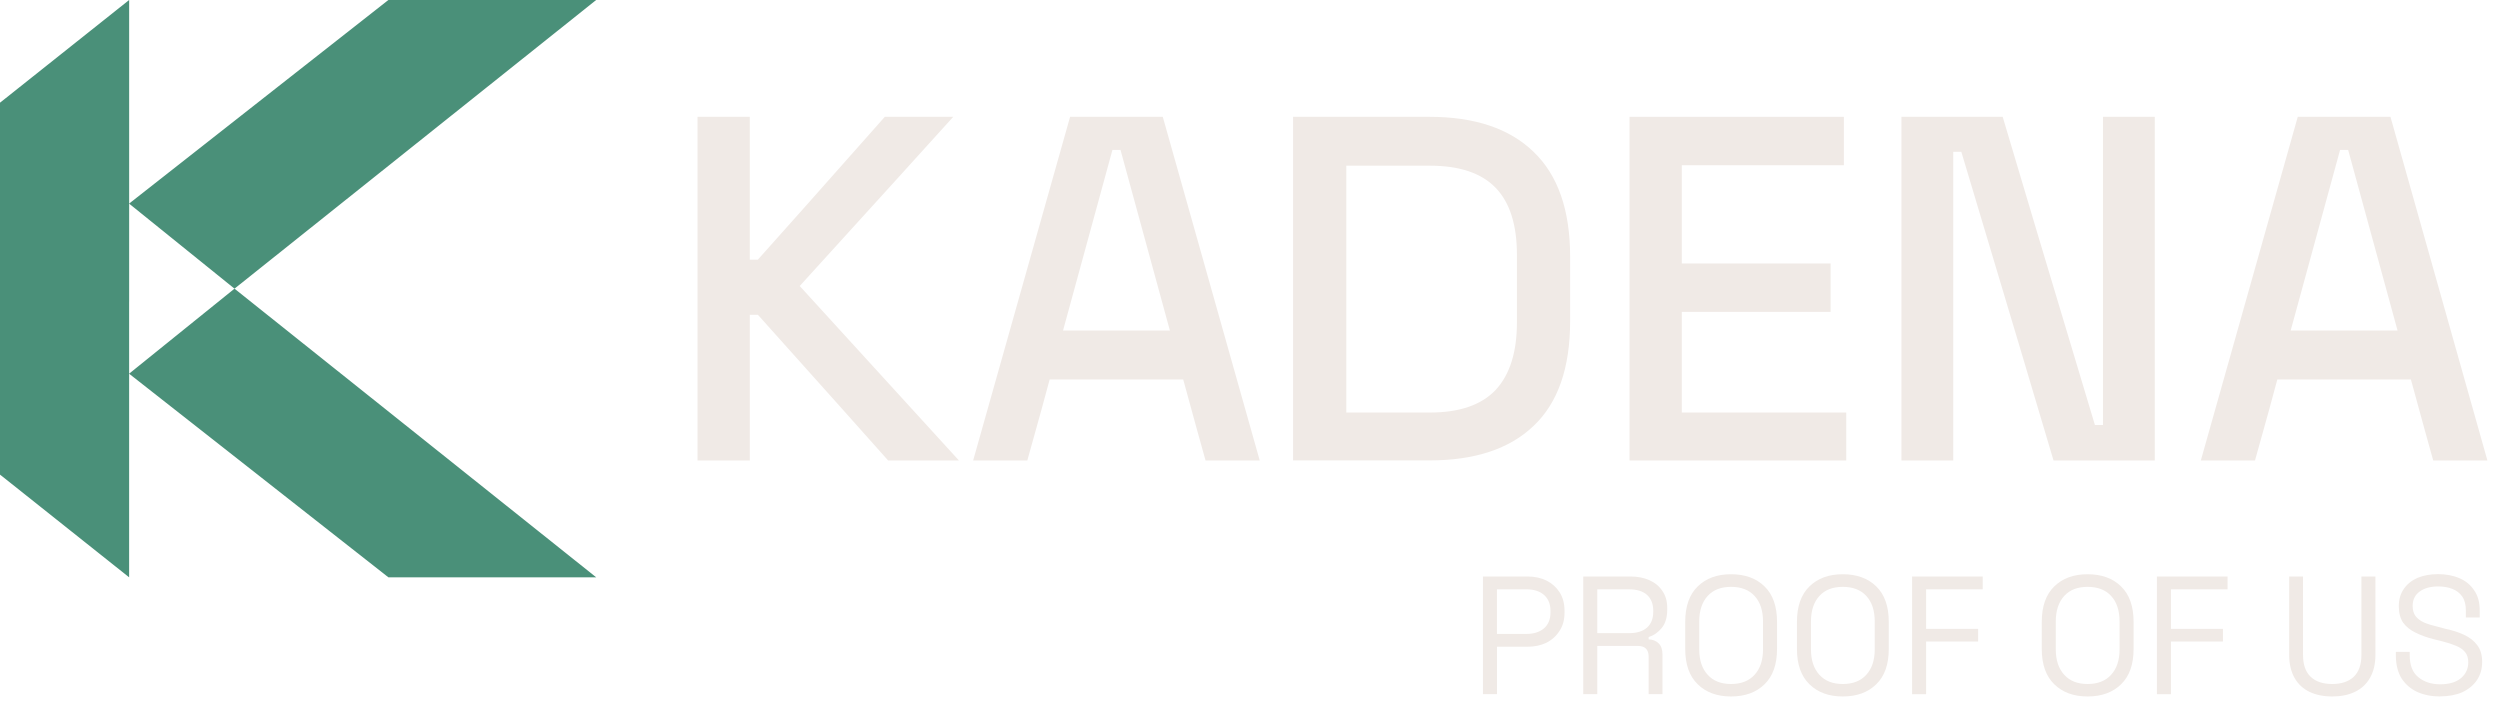
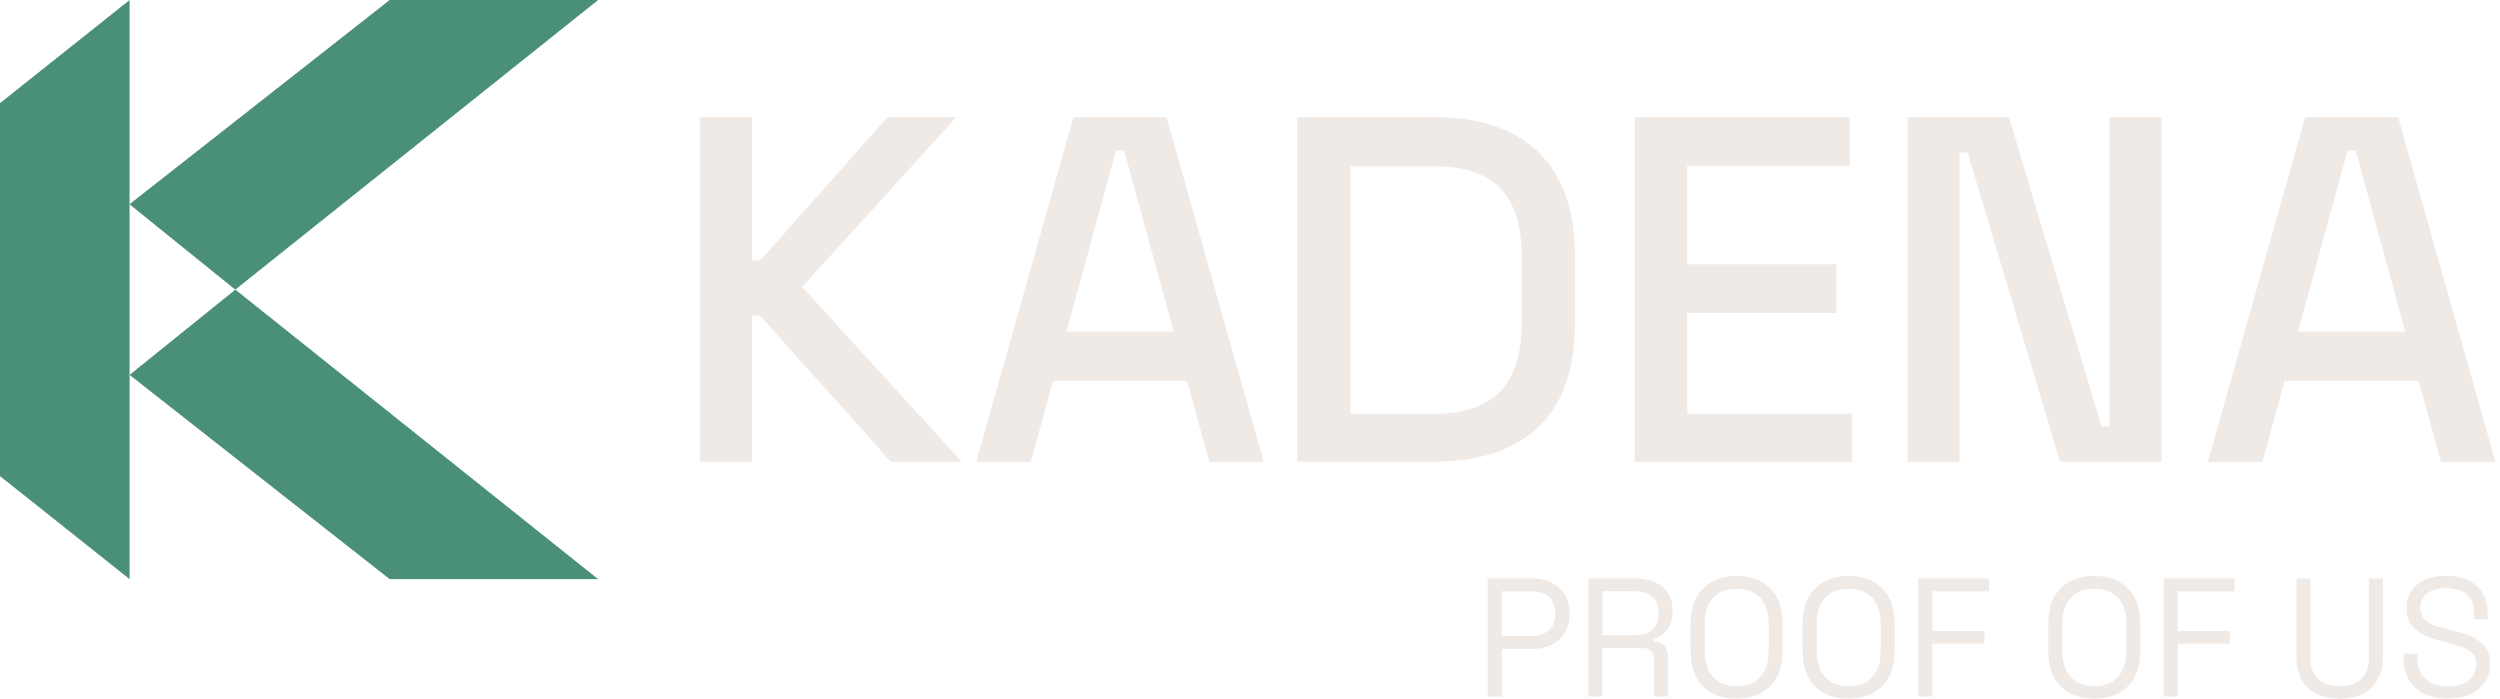
- <svg xmlns="http://www.w3.org/2000/svg" data-style="kdacolor" width="163" height="46" viewBox="0 0 163 46">
-   <path id="{kda.foundation.color.icon.brand.logo.default}" d="M38.872 37.64H25.323L25.314 37.633L25.208 37.551L8.417 24.365L15.289 18.821L38.759 37.551L38.872 37.64Z" fill="#4A9079" />
-   <path id="{kda.foundation.color.icon.brand.logo.default}" d="M38.872 0H25.323L25.314 0.007L25.208 0.089L8.417 13.275L15.289 18.821L38.759 0.089L38.872 0Z" fill="#4A9079" />
-   <path id="{kda.foundation.color.icon.brand.logo.default}" d="M8.419 19.657V37.551V37.64L8.41 37.634L8.306 37.551L0.138 31.053L0.118 31.037L0 30.946V6.695L0.118 6.603L0.138 6.587L8.308 0.089L8.412 0.007L8.421 0V13.273V13.289V19.657H8.419Z" fill="#4A9079" />
-   <path id="{kda.foundation.color.text.brand.wordmark.inverse.default}" d="M45.478 30.022V7.617H48.886V16.929H49.413C50.799 15.389 53.555 12.284 57.689 7.617H62.151C60.477 9.472 57.142 13.149 52.142 18.648C53.875 20.542 57.337 24.334 62.523 30.024H57.907C56.502 28.44 53.671 25.274 49.415 20.524H48.888V30.024H45.481L45.478 30.022Z" fill="#F0EAE6" />
-   <path id="{kda.foundation.color.text.brand.wordmark.inverse.default}" d="M63.449 30.022C64.502 26.294 66.609 18.824 69.77 7.617H75.813C76.866 11.344 78.976 18.815 82.134 30.022H78.602C78.352 29.147 77.869 27.388 77.145 24.74H68.438C68.211 25.614 67.723 27.374 66.981 30.022H63.449ZM69.307 21.553H76.278C75.741 19.575 74.665 15.646 73.057 9.774H72.531C71.993 11.732 70.918 15.66 69.309 21.553H69.307Z" fill="#F0EAE6" />
-   <path id="{kda.foundation.color.text.brand.wordmark.inverse.default}" d="M84.308 30.022V7.617H93.201C96.155 7.617 98.417 8.379 99.987 9.897C101.577 11.419 102.373 13.7 102.373 16.74V20.928C102.373 23.991 101.577 26.271 99.987 27.771C98.417 29.271 96.155 30.019 93.201 30.019H84.308V30.022ZM87.779 26.897H93.233C95.154 26.897 96.579 26.408 97.511 25.429C98.442 24.43 98.904 22.959 98.904 21.022V16.614C98.904 14.656 98.439 13.197 97.511 12.239C96.581 11.282 95.156 10.803 93.233 10.803H87.779V26.897Z" fill="#F0EAE6" />
-   <path id="{kda.foundation.color.text.brand.wordmark.inverse.default}" d="M106.246 30.022V7.617H120.221V10.773H109.653V17.178H119.354V20.335H109.653V26.897H120.375V30.022H106.244H106.246Z" fill="#F0EAE6" />
-   <path id="{kda.foundation.color.text.brand.wordmark.inverse.default}" d="M123.974 30.022V7.617H130.575C131.567 10.97 133.57 17.669 136.588 27.709H137.114V7.617H140.492V30.022H133.89C132.899 26.669 130.895 19.96 127.878 9.897H127.352V30.022H123.974Z" fill="#F0EAE6" />
-   <path id="{kda.foundation.color.text.brand.wordmark.inverse.default}" d="M143.494 30.022C144.548 26.294 146.654 18.824 149.814 7.617H155.858C156.911 11.344 159.018 18.815 162.179 30.022H158.646C158.397 29.147 157.913 27.388 157.19 24.74H148.482C148.256 25.614 147.768 27.374 147.026 30.022H143.494ZM149.349 21.553H156.321C155.783 19.575 154.71 15.646 153.099 9.774H152.573C152.035 11.732 150.96 15.66 149.351 21.553H149.349Z" fill="#F0EAE6" />
-   <path id="{kda.foundation.color.text.brand.wordmark.inverse.default}" d="M96.688 45.259V37.588H99.601C100.061 37.588 100.472 37.677 100.835 37.855C101.189 38.033 101.472 38.286 101.686 38.615C101.899 38.95 102.006 39.35 102.006 39.813V39.953C102.006 40.416 101.897 40.813 101.677 41.139C101.463 41.475 101.178 41.731 100.815 41.911C100.454 42.082 100.048 42.167 99.603 42.167H97.604V45.259H96.69H96.688ZM97.602 41.333H99.505C99.996 41.333 100.381 41.212 100.665 40.971C100.948 40.729 101.091 40.382 101.091 39.932V39.825C101.091 39.382 100.951 39.037 100.665 38.786C100.388 38.544 100.002 38.423 99.505 38.423H97.602V41.333Z" fill="#F0EAE6" />
-   <path id="{kda.foundation.color.text.brand.wordmark.inverse.default}" d="M103.228 45.259V37.588H106.312C106.779 37.588 107.194 37.67 107.555 37.834C107.916 37.999 108.197 38.234 108.394 38.54C108.601 38.839 108.703 39.204 108.703 39.631V39.749C108.703 40.256 108.583 40.656 108.342 40.948C108.102 41.24 107.818 41.436 107.491 41.537V41.687C107.754 41.694 107.97 41.781 108.14 41.943C108.31 42.105 108.394 42.354 108.394 42.68V45.259H107.491V42.799C107.491 42.577 107.43 42.406 107.31 42.285C107.196 42.171 107.019 42.114 106.779 42.114H104.143V45.259H103.228ZM104.143 41.281H106.228C106.724 41.281 107.11 41.16 107.387 40.918C107.657 40.676 107.791 40.334 107.791 39.891V39.816C107.791 39.38 107.657 39.037 107.387 38.788C107.117 38.547 106.731 38.426 106.228 38.426H104.143V41.283V41.281Z" fill="#F0EAE6" />
-   <path id="{kda.foundation.color.text.brand.wordmark.inverse.default}" d="M112.864 45.41C111.956 45.41 111.232 45.145 110.695 44.618C110.148 44.091 109.876 43.319 109.876 42.308V40.553C109.876 39.532 110.148 38.759 110.695 38.231C111.235 37.704 111.956 37.44 112.864 37.44C113.771 37.44 114.504 37.704 115.044 38.231C115.591 38.759 115.863 39.532 115.863 40.553V42.308C115.863 43.321 115.591 44.091 115.044 44.618C114.504 45.145 113.778 45.41 112.864 45.41ZM112.864 44.597C113.524 44.597 114.034 44.397 114.395 43.999C114.763 43.6 114.949 43.047 114.949 42.34V40.521C114.949 39.809 114.765 39.252 114.395 38.852C114.034 38.46 113.524 38.263 112.864 38.263C112.203 38.263 111.704 38.46 111.344 38.852C110.976 39.252 110.79 39.809 110.79 40.521V42.34C110.79 43.045 110.974 43.6 111.344 43.999C111.704 44.399 112.213 44.597 112.864 44.597Z" fill="#F0EAE6" />
-   <path id="{kda.foundation.color.text.brand.wordmark.inverse.default}" d="M120.148 45.41C119.241 45.41 118.517 45.145 117.98 44.618C117.433 44.091 117.161 43.319 117.161 42.308V40.553C117.161 39.532 117.433 38.759 117.98 38.231C118.519 37.704 119.241 37.44 120.148 37.44C121.056 37.44 121.789 37.704 122.329 38.231C122.875 38.759 123.148 39.532 123.148 40.553V42.308C123.148 43.321 122.875 44.091 122.329 44.618C121.789 45.145 121.063 45.41 120.148 45.41ZM120.148 44.597C120.809 44.597 121.319 44.397 121.68 43.999C122.047 43.6 122.233 43.047 122.233 42.34V40.521C122.233 39.809 122.05 39.252 121.68 38.852C121.319 38.46 120.809 38.263 120.148 38.263C119.488 38.263 118.989 38.46 118.628 38.852C118.261 39.252 118.075 39.809 118.075 40.521V42.34C118.075 43.045 118.259 43.6 118.628 43.999C118.989 44.399 119.497 44.597 120.148 44.597Z" fill="#F0EAE6" />
-   <path id="{kda.foundation.color.text.brand.wordmark.inverse.default}" d="M124.668 45.259V37.588H129.273V38.423H125.582V41.002H128.974V41.827H125.582V45.262H124.668V45.259Z" fill="#F0EAE6" />
-   <path id="{kda.foundation.color.text.brand.wordmark.inverse.default}" d="M136.111 45.41C135.204 45.41 134.48 45.145 133.942 44.618C133.395 44.091 133.123 43.319 133.123 42.308V40.553C133.123 39.532 133.395 38.759 133.942 38.231C134.482 37.704 135.204 37.44 136.111 37.44C137.019 37.44 137.751 37.704 138.291 38.231C138.838 38.759 139.11 39.532 139.11 40.553V42.308C139.11 43.321 138.838 44.091 138.291 44.618C137.751 45.145 137.025 45.41 136.111 45.41ZM136.111 44.597C136.771 44.597 137.282 44.397 137.642 43.999C138.01 43.6 138.196 43.047 138.196 42.34V40.521C138.196 39.809 138.012 39.252 137.642 38.852C137.282 38.46 136.771 38.263 136.111 38.263C135.451 38.263 134.952 38.46 134.591 38.852C134.223 39.252 134.037 39.809 134.037 40.521V42.34C134.037 43.045 134.221 43.6 134.591 43.999C134.952 44.399 135.46 44.597 136.111 44.597Z" fill="#F0EAE6" />
-   <path id="{kda.foundation.color.text.brand.wordmark.inverse.default}" d="M140.63 45.259V37.588H145.236V38.423H141.545V41.002H144.936V41.827H141.545V45.262H140.63V45.259Z" fill="#F0EAE6" />
-   <path id="{kda.foundation.color.text.brand.wordmark.inverse.default}" d="M152.062 45.41C151.495 45.41 151.003 45.309 150.583 45.111C150.157 44.903 149.832 44.602 149.605 44.202C149.372 43.789 149.254 43.285 149.254 42.694V37.59H150.157V42.705C150.157 43.333 150.322 43.808 150.656 44.127C150.989 44.442 151.457 44.597 152.06 44.597C152.664 44.597 153.131 44.44 153.464 44.127C153.798 43.805 153.964 43.333 153.964 42.705V37.59H154.878V42.694C154.878 43.285 154.76 43.785 154.526 44.191C154.299 44.597 153.97 44.903 153.537 45.111C153.12 45.312 152.625 45.41 152.058 45.41H152.062Z" fill="#F0EAE6" />
-   <path id="{kda.foundation.color.text.brand.wordmark.inverse.default}" d="M159.102 45.41C158.549 45.41 158.054 45.314 157.614 45.12C157.181 44.919 156.838 44.625 156.582 44.232C156.334 43.826 156.21 43.324 156.21 42.723V42.5H157.113V42.723C157.113 43.365 157.296 43.84 157.666 44.145C158.043 44.46 158.521 44.616 159.102 44.616C159.683 44.616 160.144 44.481 160.463 44.209C160.777 43.938 160.931 43.595 160.931 43.182C160.931 42.904 160.86 42.68 160.718 42.509C160.575 42.338 160.377 42.203 160.123 42.103C159.869 41.995 159.57 41.899 159.229 41.813C159.102 41.785 158.914 41.737 158.667 41.673C158.22 41.559 157.827 41.418 157.487 41.244C157.147 41.08 156.877 40.863 156.679 40.592C156.495 40.313 156.402 39.957 156.402 39.521C156.402 39.085 156.509 38.722 156.722 38.407C156.936 38.092 157.233 37.85 157.616 37.679C158.013 37.515 158.462 37.433 158.966 37.433C159.47 37.433 159.948 37.522 160.359 37.7C160.77 37.878 161.09 38.142 161.316 38.492C161.557 38.834 161.677 39.27 161.677 39.797V40.258H160.774V39.797C160.774 39.428 160.697 39.126 160.541 38.898C160.384 38.67 160.168 38.503 159.892 38.396C159.622 38.288 159.313 38.236 158.966 38.236C158.469 38.236 158.07 38.346 157.764 38.567C157.457 38.788 157.305 39.101 157.305 39.507C157.305 39.779 157.369 40 157.496 40.172C157.623 40.336 157.809 40.475 158.05 40.589C158.29 40.69 158.578 40.779 158.912 40.856C159.039 40.893 159.227 40.943 159.474 41.007C159.921 41.101 160.318 41.228 160.665 41.393C161.019 41.557 161.303 41.781 161.516 42.066C161.729 42.344 161.836 42.707 161.836 43.157C161.836 43.607 161.723 44.008 161.496 44.344C161.269 44.679 160.949 44.942 160.538 45.136C160.128 45.314 159.649 45.403 159.102 45.403V45.41Z" fill="#F0EAE6" />
+ <svg xmlns="http://www.w3.org/2000/svg" data-style="kdacolor" width="229" height="64" viewBox="0 0 229 64">
+   <path id="{kda.foundation.color.icon.brand.logo.default}" d="M54.79 53.05H35.68L35.53 52.92L11.87 34.34L21.56 26.53L54.64 52.93L54.8 53.06L54.79 53.05Z" fill="#4A9079" />
+   <path id="{kda.foundation.color.icon.brand.logo.default}" d="M54.79 0H35.68L35.53 0.13L11.86 18.71L21.55 26.53L54.63 0.13L54.79 0Z" fill="#4A9079" />
+   <path id="{kda.foundation.color.icon.brand.logo.default}" d="M11.87 27.7V53.05H11.86L11.71 52.92L0.2 43.77L0.17 43.75L0 43.62V9.44L0.17 9.31L0.2 9.29L11.71 0.13L11.86 0.01H11.87V18.71V27.71V27.7Z" fill="#4A9079" />
+   <path id="{kda.foundation.color.text.brand.wordmark.inverse.default}" d="M64.1 42.31V10.73H68.9V23.85H69.64C71.59 21.68 75.48 17.3 81.3 10.73H87.59C85.23 13.35 80.53 18.53 73.48 26.28C75.92 28.95 80.8 34.29 88.11 42.31H81.6C79.62 40.08 75.63 35.62 69.63 28.92H68.89V42.31H64.08H64.1Z" fill="#F0EAE6" />
+   <path id="{kda.foundation.color.text.brand.wordmark.inverse.default}" d="M89.42 42.31C90.9 37.06 93.87 26.53 98.33 10.73H106.85C108.33 15.98 111.31 26.51 115.76 42.31H110.78C110.43 41.08 109.75 38.6 108.73 34.87H96.46C96.14 36.1 95.45 38.58 94.41 42.31H89.43H89.42ZM97.68 30.38H107.51C106.75 27.59 105.24 22.05 102.97 13.78H102.23C101.47 16.54 99.96 22.08 97.69 30.38H97.68Z" fill="#F0EAE6" />
+   <path id="{kda.foundation.color.text.brand.wordmark.inverse.default}" d="M118.82 42.31V10.73H131.35C135.51 10.73 138.7 11.8 140.91 13.94C143.15 16.09 144.27 19.3 144.27 23.58V29.48C144.27 33.8 143.15 37.01 140.91 39.12C138.7 41.23 135.51 42.29 131.35 42.29H118.82V42.31ZM123.71 37.91H131.4C134.11 37.91 136.12 37.22 137.43 35.84C138.74 34.43 139.39 32.36 139.39 29.63V23.42C139.39 20.66 138.73 18.6 137.43 17.25C136.12 15.9 134.11 15.23 131.4 15.23H123.71V37.91Z" fill="#F0EAE6" />
+   <path id="{kda.foundation.color.text.brand.wordmark.inverse.default}" d="M149.74 42.31V10.73H169.44V15.18H154.55V24.21H168.22V28.66H154.55V37.91H169.66V42.31H149.74Z" fill="#F0EAE6" />
+   <path id="{kda.foundation.color.text.brand.wordmark.inverse.default}" d="M174.73 42.31V10.73H184.03C185.43 15.46 188.25 24.9 192.5 39.05H193.24V10.73H198V42.31H188.7C187.3 37.58 184.48 28.13 180.23 13.95H179.49V42.31H174.73Z" fill="#F0EAE6" />
+   <path id="{kda.foundation.color.text.brand.wordmark.inverse.default}" d="M202.24 42.31C203.73 37.06 206.69 26.53 211.15 10.73H219.67C221.15 15.98 224.12 26.51 228.58 42.31H223.6C223.25 41.08 222.57 38.6 221.55 34.87H209.28C208.96 36.1 208.27 38.58 207.23 42.31H202.25H202.24ZM210.49 30.38H220.32C219.56 27.59 218.05 22.05 215.78 13.78H215.04C214.28 16.54 212.77 22.08 210.5 30.38H210.49Z" fill="#F0EAE6" />
+   <path id="{kda.foundation.color.text.brand.wordmark.inverse.default}" d="M136.27 63.79V52.98H140.38C141.03 52.98 141.61 53.11 142.12 53.36C142.62 53.61 143.02 53.97 143.32 54.43C143.62 54.9 143.77 55.47 143.77 56.12V56.32C143.77 56.97 143.62 57.53 143.31 57.99C143.01 58.46 142.61 58.82 142.1 59.08C141.59 59.32 141.02 59.44 140.39 59.44H137.57V63.8H136.28L136.27 63.79ZM137.56 58.25H140.24C140.93 58.25 141.47 58.08 141.87 57.74C142.27 57.4 142.47 56.91 142.47 56.28V56.13C142.47 55.51 142.27 55.02 141.87 54.67C141.48 54.33 140.94 54.16 140.24 54.16H137.56V58.26V58.25Z" fill="#F0EAE6" />
+   <path id="{kda.foundation.color.text.brand.wordmark.inverse.default}" d="M145.49 63.79V52.98H149.84C150.5 52.98 151.08 53.1 151.59 53.33C152.1 53.56 152.49 53.89 152.77 54.32C153.06 54.74 153.21 55.26 153.21 55.86V56.03C153.21 56.74 153.04 57.31 152.7 57.72C152.36 58.13 151.96 58.41 151.5 58.55V58.76C151.87 58.76 152.18 58.89 152.41 59.12C152.65 59.35 152.77 59.7 152.77 60.16V63.8H151.5V60.33C151.5 60.02 151.41 59.78 151.24 59.61C151.08 59.45 150.83 59.37 150.49 59.37H146.77V63.8H145.48L145.49 63.79ZM146.78 58.18H149.72C150.42 58.18 150.96 58.01 151.35 57.67C151.73 57.33 151.92 56.85 151.92 56.22V56.11C151.92 55.5 151.73 55.01 151.35 54.66C150.97 54.32 150.43 54.15 149.72 54.15H146.78V58.18Z" fill="#F0EAE6" />
+   <path id="{kda.foundation.color.text.brand.wordmark.inverse.default}" d="M159.07 64C157.79 64 156.77 63.63 156.01 62.88C155.24 62.14 154.86 61.05 154.86 59.62V57.15C154.86 55.71 155.24 54.62 156.01 53.88C156.77 53.14 157.79 52.76 159.07 52.76C160.35 52.76 161.38 53.13 162.14 53.88C162.91 54.62 163.29 55.71 163.29 57.15V59.62C163.29 61.05 162.91 62.13 162.14 62.88C161.38 63.62 160.36 64 159.07 64ZM159.07 62.85C160 62.85 160.72 62.57 161.23 62.01C161.75 61.45 162.01 60.67 162.01 59.67V57.11C162.01 56.11 161.75 55.32 161.23 54.76C160.72 54.21 160 53.93 159.07 53.93C158.14 53.93 157.44 54.21 156.93 54.76C156.41 55.32 156.15 56.11 156.15 57.11V59.67C156.15 60.66 156.41 61.45 156.93 62.01C157.44 62.57 158.15 62.85 159.07 62.85Z" fill="#F0EAE6" />
+   <path id="{kda.foundation.color.text.brand.wordmark.inverse.default}" d="M169.33 64C168.05 64 167.03 63.63 166.27 62.88C165.5 62.14 165.12 61.05 165.12 59.62V57.15C165.12 55.71 165.5 54.62 166.27 53.88C167.03 53.14 168.05 52.76 169.33 52.76C170.61 52.76 171.64 53.13 172.4 53.88C173.17 54.62 173.55 55.71 173.55 57.15V59.62C173.55 61.05 173.17 62.13 172.4 62.88C171.64 63.62 170.62 64 169.33 64ZM169.33 62.85C170.26 62.85 170.98 62.57 171.49 62.01C172.01 61.45 172.27 60.67 172.27 59.67V57.11C172.27 56.11 172.01 55.32 171.49 54.76C170.98 54.21 170.26 53.93 169.33 53.93C168.4 53.93 167.7 54.21 167.19 54.76C166.67 55.32 166.41 56.11 166.41 57.11V59.67C166.41 60.66 166.67 61.45 167.19 62.01C167.7 62.57 168.41 62.85 169.33 62.85Z" fill="#F0EAE6" />
+   <path id="{kda.foundation.color.text.brand.wordmark.inverse.default}" d="M175.71 63.79V52.98H182.2V54.16H177V57.8H181.78V58.96H177V63.8H175.71V63.79Z" fill="#F0EAE6" />
+   <path id="{kda.foundation.color.text.brand.wordmark.inverse.default}" d="M191.83 64C190.55 64 189.53 63.63 188.77 62.88C188 62.14 187.62 61.05 187.62 59.62V57.15C187.62 55.71 188 54.62 188.77 53.88C189.53 53.14 190.55 52.76 191.83 52.76C193.11 52.76 194.14 53.13 194.9 53.88C195.67 54.62 196.05 55.71 196.05 57.15V59.62C196.05 61.05 195.67 62.13 194.9 62.88C194.14 63.62 193.12 64 191.83 64ZM191.83 62.85C192.76 62.85 193.48 62.57 193.99 62.01C194.51 61.45 194.77 60.67 194.77 59.67V57.11C194.77 56.11 194.51 55.32 193.99 54.76C193.48 54.21 192.76 53.93 191.83 53.93C190.9 53.93 190.2 54.21 189.69 54.76C189.17 55.32 188.91 56.11 188.91 57.11V59.67C188.91 60.66 189.17 61.45 189.69 62.01C190.2 62.57 190.91 62.85 191.83 62.85Z" fill="#F0EAE6" />
+   <path id="{kda.foundation.color.text.brand.wordmark.inverse.default}" d="M198.2 63.79V52.98H204.69V54.16H199.49V57.8H204.27V58.96H199.49V63.8H198.2V63.79Z" fill="#F0EAE6" />
+   <path id="{kda.foundation.color.text.brand.wordmark.inverse.default}" d="M214.31 64C213.51 64 212.82 63.86 212.23 63.58C211.63 63.29 211.17 62.86 210.85 62.3C210.52 61.72 210.36 61.01 210.36 60.17V52.98H211.63V60.19C211.63 61.07 211.86 61.74 212.33 62.19C212.8 62.63 213.46 62.85 214.31 62.85C215.16 62.85 215.82 62.63 216.29 62.19C216.76 61.74 216.99 61.07 216.99 60.19V52.98H218.28V60.17C218.28 61 218.11 61.71 217.78 62.28C217.46 62.85 217 63.28 216.39 63.58C215.8 63.86 215.1 64 214.31 64Z" fill="#F0EAE6" />
+   <path id="{kda.foundation.color.text.brand.wordmark.inverse.default}" d="M224.24 64C223.46 64 222.76 63.86 222.14 63.59C221.53 63.31 221.05 62.89 220.69 62.34C220.34 61.77 220.17 61.06 220.17 60.21V59.89H221.44V60.21C221.44 61.11 221.7 61.78 222.22 62.21C222.75 62.65 223.43 62.87 224.24 62.87C225.05 62.87 225.71 62.68 226.16 62.3C226.6 61.92 226.82 61.43 226.82 60.85C226.82 60.46 226.72 60.14 226.52 59.9C226.32 59.66 226.04 59.47 225.68 59.33C225.32 59.18 224.9 59.04 224.42 58.92C224.24 58.88 223.98 58.81 223.63 58.72C223 58.56 222.45 58.36 221.97 58.12C221.49 57.89 221.11 57.58 220.83 57.2C220.57 56.81 220.44 56.31 220.44 55.69C220.44 55.07 220.59 54.56 220.89 54.12C221.19 53.68 221.61 53.34 222.15 53.09C222.71 52.86 223.34 52.74 224.05 52.74C224.76 52.74 225.43 52.87 226.01 53.12C226.59 53.37 227.04 53.74 227.36 54.24C227.7 54.72 227.87 55.34 227.87 56.08V56.73H226.6V56.08C226.6 55.56 226.49 55.13 226.27 54.81C226.05 54.49 225.74 54.25 225.36 54.1C224.98 53.95 224.54 53.87 224.05 53.87C223.35 53.87 222.79 54.02 222.36 54.34C221.93 54.65 221.71 55.09 221.71 55.67C221.71 56.05 221.8 56.36 221.98 56.61C222.16 56.84 222.42 57.04 222.76 57.2C223.1 57.34 223.5 57.47 223.97 57.58C224.15 57.63 224.41 57.7 224.76 57.79C225.39 57.92 225.95 58.1 226.44 58.33C226.94 58.56 227.34 58.88 227.64 59.28C227.94 59.67 228.09 60.18 228.09 60.82C228.09 61.46 227.93 62.02 227.61 62.49C227.29 62.96 226.84 63.33 226.26 63.61C225.68 63.86 225.01 63.99 224.24 63.99V64Z" fill="#F0EAE6" />
</svg>
